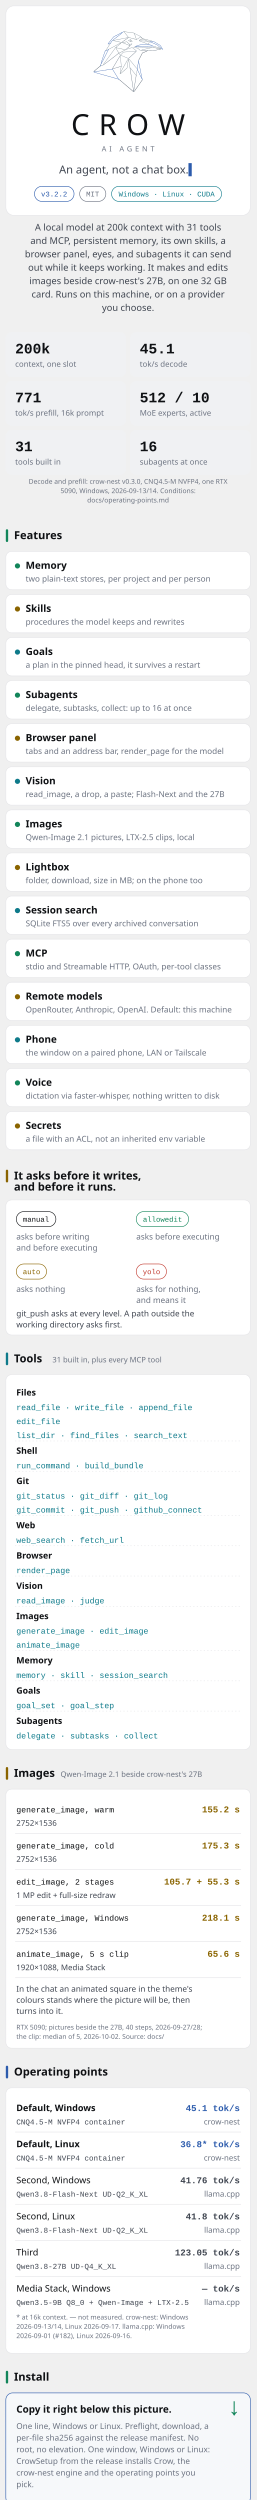
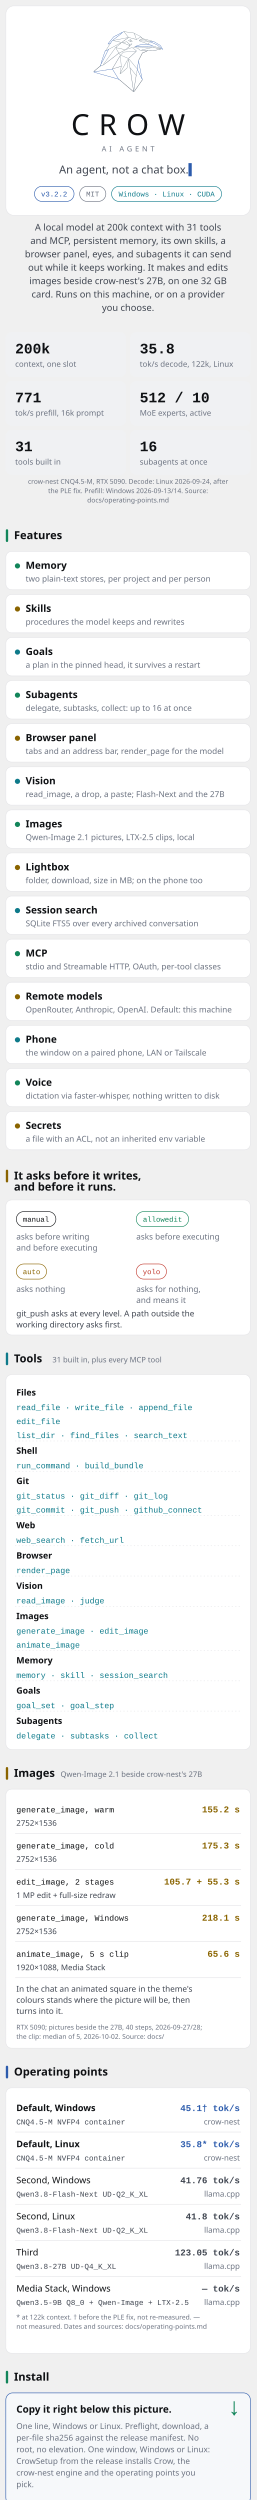
<svg xmlns="http://www.w3.org/2000/svg" viewBox="0 0 440 4294" width="440" height="4294" role="img" aria-label="Crow: an agent, not a chat box. Features, tools, images, operating points.">
  <rect x="10" y="10" width="420" height="360" rx="14" fill="#ffffff" stroke="#e4e4e7" />
  <g transform="translate(130 16) scale(0.176)">
    <g fill="none" stroke-width="3" stroke-linejoin="round" stroke-linecap="round">
      <path stroke="#283647" d="M642 273 650 285" />
      <path stroke="#283647" d="M699 404 693 409 651 426 615 496" />
      <path stroke="#283647" d="M239 554 183 601 178 610" />
      <path stroke="#283647" d="M650 689 573 799 567 802" />
      <path stroke="#283647" d="M428 688 563 803" />
      <path stroke="#576575" d="M508 281 457 317" />
      <path stroke="#576575" d="M647 289 622 301" />
      <path stroke="#576575" d="M526 361 498 385" />
      <path stroke="#576575" d="M755 371 820 386 823 389" />
      <path stroke="#576575" d="M833 387 823 389" />
      <path stroke="#576575" d="M823 389 758 405 699 404" />
      <path stroke="#576575" d="M644 399 699 404" />
      <path stroke="#576575" d="M587 414 515 480" />
      <path stroke="#576575" d="M417 431 283 534 272 539" />
      <path stroke="#576575" d="M436 453 433 454 362 573 360 581" />
      <path stroke="#576575" d="M445 556 360 581" />
      <path stroke="#576575" d="M530 572 564 793 567 794" />
      <path stroke="#576575" d="M591 643 567 794" />
      <path stroke="#576575" d="M563 803 567 802" />
      <path stroke="#576575" d="M567 794 567 802" />
      <path stroke="#7f8c98" d="M572 235 625 261 635 269" />
      <path stroke="#7f8c98" d="M635 269 593 295" />
      <path stroke="#7f8c98" d="M635 269 642 273" />
      <path stroke="#7f8c98" d="M510 276 508 281" />
      <path stroke="#7f8c98" d="M510 276 376 302 368 306" />
      <path stroke="#7f8c98" d="M622 301 620 307 624 307" />
      <path stroke="#7f8c98" d="M534 297 515 302 517 306 532 313" />
      <path stroke="#7f8c98" d="M624 307 625 310 698 336 700 340" />
      <path stroke="#7f8c98" d="M624 307 699 311" />
      <path stroke="#7f8c98" d="M437 335 396 368" />
      <path stroke="#7f8c98" d="M549 337 544 345 529 355" />
      <path stroke="#7f8c98" d="M549 337 525 342" />
      <path stroke="#7f8c98" d="M498 385 497 390" />
      <path stroke="#7f8c98" d="M578 367 739 372" />
      <path stroke="#7f8c98" d="M562 369 575 370" />
      <path stroke="#7f8c98" d="M575 370 579 374 607 380 629 400 644 399" />
      <path stroke="#7f8c98" d="M739 372 737 375 648 395 644 399" />
      <path stroke="#7f8c98" d="M739 372 755 371" />
      <path stroke="#7f8c98" d="M388 376 275 531 272 539" />
      <path stroke="#7f8c98" d="M497 390 485 394" />
      <path stroke="#7f8c98" d="M497 390 551 373 590 403 591 407" />
      <path stroke="#7f8c98" d="M591 407 587 414" />
      <path stroke="#7f8c98" d="M591 407 465 418 438 447" />
      <path stroke="#7f8c98" d="M422 430 437 447" />
      <path stroke="#7f8c98" d="M438 448 515 480" />
      <path stroke="#7f8c98" d="M436 453 445 556" />
      <path stroke="#7f8c98" d="M515 484 523 488 594 575 600 578" />
      <path stroke="#7f8c98" d="M514 491 518 497 530 572" />
      <path stroke="#7f8c98" d="M272 539 265 547 248 551" />
      <path stroke="#7f8c98" d="M243 545 248 551" />
      <path stroke="#7f8c98" d="M248 551 239 554" />
      <path stroke="#7f8c98" d="M445 556 434 608 434 622" />
      <path stroke="#7f8c98" d="M530 572 535 574 587 642 591 643" />
      <path stroke="#7f8c98" d="M601 586 591 643" />
      <path stroke="#75838b" d="M474 218 567 231 572 235" />
      <path stroke="#75838b" d="M474 218 475 223 515 274" />
      <path stroke="#75838b" d="M474 218 467 218" />
      <path stroke="#75838b" d="M572 235 593 295" />
      <path stroke="#75838b" d="M515 274 510 276" />
      <path stroke="#75838b" d="M515 274 593 295" />
      <path stroke="#75838b" d="M457 317 455 322" />
      <path stroke="#75838b" d="M650 285 743 309 747 313" />
      <path stroke="#75838b" d="M647 289 697 307 699 311" />
      <path stroke="#75838b" d="M534 297 532 313" />
      <path stroke="#75838b" d="M534 297 547 306 552 314 533 316 532 313" />
      <path stroke="#75838b" d="M368 306 447 323" />
      <path stroke="#75838b" d="M699 311 720 317" />
      <path stroke="#75838b" d="M720 317 708 340" />
      <path stroke="#75838b" d="M455 322 447 323" />
      <path stroke="#75838b" d="M447 323 438 331" />
      <path stroke="#75838b" d="M458 323 500 317 525 342" />
      <path stroke="#75838b" d="M458 323 461 327 528 354" />
      <path stroke="#75838b" d="M438 331 437 335" />
      <path stroke="#75838b" d="M396 368 393 375" />
      <path stroke="#75838b" d="M438 331 433 331 322 390" />
      <path stroke="#75838b" d="M338 333 292 405" />
      <path stroke="#75838b" d="M525 342 528 354" />
      <path stroke="#75838b" d="M529 355 526 361" />
      <path stroke="#75838b" d="M759 359 828 382" />
      <path stroke="#75838b" d="M393 375 401 394 422 428" />
      <path stroke="#75838b" d="M393 375 388 376" />
      <path stroke="#75838b" d="M393 375 485 394" />
      <path stroke="#75838b" d="M828 382 833 387" />
      <path stroke="#75838b" d="M485 394 484 397 422 428" />
      <path stroke="#75838b" d="M422 430 417 431" />
      <path stroke="#75838b" d="M514 488 506 493 434 622" />
      <path stroke="#75838b" d="M514 491 501 573 438 628 433 629" />
      <path stroke="#75838b" d="M434 622 433 629" />
      <path stroke="#2c5bac" d="M467 218 452 228" />
      <path stroke="#2c5bac" d="M452 228 449 234 366 298 363 305" />
      <path stroke="#2c5bac" d="M452 228 447 228 371 268 317 334 316 339" />
      <path stroke="#2c5bac" d="M363 305 355 308 338 333" />
      <path stroke="#2c5bac" d="M747 313 725 317" />
      <path stroke="#2c5bac" d="M747 313 761 314 825 352 843 380 844 386" />
      <path stroke="#2c5bac" d="M725 317 795 347 830 378" />
      <path stroke="#2c5bac" d="M322 390 319 394" />
      <path stroke="#2c5bac" d="M338 333 316 339" />
      <path stroke="#2c5bac" d="M700 340 623 348 592 358 591 361" />
      <path stroke="#2c5bac" d="M700 340 708 340" />
      <path stroke="#2c5bac" d="M708 340 745 354 747 358" />
      <path stroke="#2c5bac" d="M747 358 595 363 591 361" />
      <path stroke="#2c5bac" d="M747 358 759 359" />
      <path stroke="#2c5bac" d="M591 361 580 363 578 367" />
      <path stroke="#2c5bac" d="M830 378 836 380 838 386" />
      <path stroke="#2c5bac" d="M844 386 851 394" />
      <path stroke="#2c5bac" d="M319 394 262 508 249 528" />
      <path stroke="#2c5bac" d="M319 394 292 405" />
      <path stroke="#2c5bac" d="M615 496 614 508" />
      <path stroke="#2c5bac" d="M292 405 285 413 248 523 249 528" />
      <path stroke="#2c5bac" d="M614 508 600 578" />
      <path stroke="#2c5bac" d="M614 508 647 674" />
      <path stroke="#2c5bac" d="M249 528 243 545" />
      <path stroke="#2c5bac" d="M243 545 239 554" />
      <path stroke="#2c5bac" d="M600 578 601 586" />
      <path stroke="#2c5bac" d="M358 583 178 610" />
      <path stroke="#2c5bac" d="M358 583 415 675 416 681" />
      <path stroke="#2c5bac" d="M601 586 643 672 647 674" />
      <path stroke="#2c5bac" d="M178 610 179 614 416 681" />
      <path stroke="#2c5bac" d="M647 674 650 689" />
      <path stroke="#2c5bac" d="M416 681 428 688" />
    </g>
  </g>
  <text x="220.0" y="232" font-family="-apple-system,BlinkMacSystemFont,'Segoe UI','Noto Sans',Helvetica,Arial,sans-serif" font-size="50" font-weight="300" fill="#0f1114" text-anchor="middle" letter-spacing="16">CROW</text>
  <text x="220.0" y="260" font-family="-apple-system,BlinkMacSystemFont,'Segoe UI','Noto Sans',Helvetica,Arial,sans-serif" font-size="12.5" font-weight="400" fill="#6b7280" text-anchor="middle" letter-spacing="5">AI AGENT</text>
  <text x="220.0" y="298" text-anchor="middle" font-family="-apple-system,BlinkMacSystemFont,'Segoe UI','Noto Sans',Helvetica,Arial,sans-serif" font-size="19" fill="#3f4550">An agent, not a chat box.<tspan fill="#2c5bac">▍<animate attributeName="opacity" values="1;1;0;0" keyTimes="0;.5;.5;1" dur="1.1s" repeatCount="indefinite" />
    </tspan>
  </text>
  <rect x="59.2" y="320" width="68" height="26" rx="13" fill="none" stroke="#2c5bac" />
  <text x="93" y="337.5" font-family="ui-monospace,SFMono-Regular,'SF Mono',Menlo,Consolas,'Liberation Mono',monospace" font-size="12.5" font-weight="400" fill="#2c5bac" text-anchor="middle" letter-spacing="0">v3.2.2</text>
  <rect x="136.8" y="320" width="45" height="26" rx="13" fill="none" stroke="#6b7280" />
  <text x="159.2" y="337.5" font-family="ui-monospace,SFMono-Regular,'SF Mono',Menlo,Consolas,'Liberation Mono',monospace" font-size="12.5" font-weight="400" fill="#6b7280" text-anchor="middle" letter-spacing="0">MIT</text>
  <rect x="191.6" y="320" width="189" height="26" rx="13" fill="none" stroke="#0e7a8a" />
  <text x="286.2" y="337.5" font-family="ui-monospace,SFMono-Regular,'SF Mono',Menlo,Consolas,'Liberation Mono',monospace" font-size="12.5" font-weight="400" fill="#0e7a8a" text-anchor="middle" letter-spacing="0">Windows · Linux · CUDA</text>
  <text x="220.0" y="396" font-family="-apple-system,BlinkMacSystemFont,'Segoe UI','Noto Sans',Helvetica,Arial,sans-serif" font-size="16" font-weight="400" fill="#3f4550" text-anchor="middle" letter-spacing="0">A local model at 200k context with 31 tools</text>
  <text x="220.0" y="419" font-family="-apple-system,BlinkMacSystemFont,'Segoe UI','Noto Sans',Helvetica,Arial,sans-serif" font-size="16" font-weight="400" fill="#3f4550" text-anchor="middle" letter-spacing="0">and MCP, persistent memory, its own skills, a</text>
  <text x="220.0" y="442" font-family="-apple-system,BlinkMacSystemFont,'Segoe UI','Noto Sans',Helvetica,Arial,sans-serif" font-size="16" font-weight="400" fill="#3f4550" text-anchor="middle" letter-spacing="0">browser panel, eyes, and subagents it can send</text>
  <text x="220.0" y="465" font-family="-apple-system,BlinkMacSystemFont,'Segoe UI','Noto Sans',Helvetica,Arial,sans-serif" font-size="16" font-weight="400" fill="#3f4550" text-anchor="middle" letter-spacing="0">out while it keeps working. It makes and edits</text>
  <text x="220.0" y="488" font-family="-apple-system,BlinkMacSystemFont,'Segoe UI','Noto Sans',Helvetica,Arial,sans-serif" font-size="16" font-weight="400" fill="#3f4550" text-anchor="middle" letter-spacing="0">images beside crow-nest's 27B, on one 32 GB</text>
  <text x="220.0" y="511" font-family="-apple-system,BlinkMacSystemFont,'Segoe UI','Noto Sans',Helvetica,Arial,sans-serif" font-size="16" font-weight="400" fill="#3f4550" text-anchor="middle" letter-spacing="0">card. Runs on this machine, or on a provider</text>
  <text x="220.0" y="534" font-family="-apple-system,BlinkMacSystemFont,'Segoe UI','Noto Sans',Helvetica,Arial,sans-serif" font-size="16" font-weight="400" fill="#3f4550" text-anchor="middle" letter-spacing="0">you choose.</text>
  <rect x="10" y="571" width="206" height="76" rx="10" fill="#f0f1f3" stroke="#f0f1f3" />
  <text x="26" y="607" font-family="ui-monospace,SFMono-Regular,'SF Mono',Menlo,Consolas,'Liberation Mono',monospace" font-size="25" font-weight="600" fill="#0f1114" text-anchor="start" letter-spacing="0">200k</text>
  <text x="26" y="630" font-family="-apple-system,BlinkMacSystemFont,'Segoe UI','Noto Sans',Helvetica,Arial,sans-serif" font-size="13.5" font-weight="400" fill="#6b7280" text-anchor="start" letter-spacing="0">context, one slot</text>
  <rect x="224" y="571" width="206" height="76" rx="10" fill="#f0f1f3" stroke="#f0f1f3" />
-   <text x="240" y="607" font-family="ui-monospace,SFMono-Regular,'SF Mono',Menlo,Consolas,'Liberation Mono',monospace" font-size="25" font-weight="600" fill="#0f1114" text-anchor="start" letter-spacing="0">45.1</text>
-   <text x="240" y="630" font-family="-apple-system,BlinkMacSystemFont,'Segoe UI','Noto Sans',Helvetica,Arial,sans-serif" font-size="13.5" font-weight="400" fill="#6b7280" text-anchor="start" letter-spacing="0">tok/s decode</text>
+   <text x="240" y="607" font-family="ui-monospace,SFMono-Regular,'SF Mono',Menlo,Consolas,'Liberation Mono',monospace" font-size="25" font-weight="600" fill="#0f1114" text-anchor="start" letter-spacing="0">35.8</text>
+   <text x="240" y="630" font-family="-apple-system,BlinkMacSystemFont,'Segoe UI','Noto Sans',Helvetica,Arial,sans-serif" font-size="13.5" font-weight="400" fill="#6b7280" text-anchor="start" letter-spacing="0">tok/s decode, 122k, Linux</text>
  <rect x="10" y="655" width="206" height="76" rx="10" fill="#f0f1f3" stroke="#f0f1f3" />
  <text x="26" y="691" font-family="ui-monospace,SFMono-Regular,'SF Mono',Menlo,Consolas,'Liberation Mono',monospace" font-size="25" font-weight="600" fill="#0f1114" text-anchor="start" letter-spacing="0">771</text>
  <text x="26" y="714" font-family="-apple-system,BlinkMacSystemFont,'Segoe UI','Noto Sans',Helvetica,Arial,sans-serif" font-size="13.5" font-weight="400" fill="#6b7280" text-anchor="start" letter-spacing="0">tok/s prefill, 16k prompt</text>
  <rect x="224" y="655" width="206" height="76" rx="10" fill="#f0f1f3" stroke="#f0f1f3" />
  <text x="240" y="691" font-family="ui-monospace,SFMono-Regular,'SF Mono',Menlo,Consolas,'Liberation Mono',monospace" font-size="25" font-weight="600" fill="#0f1114" text-anchor="start" letter-spacing="0">512 / 10</text>
  <text x="240" y="714" font-family="-apple-system,BlinkMacSystemFont,'Segoe UI','Noto Sans',Helvetica,Arial,sans-serif" font-size="13.5" font-weight="400" fill="#6b7280" text-anchor="start" letter-spacing="0">MoE experts, active</text>
  <rect x="10" y="739" width="206" height="76" rx="10" fill="#f0f1f3" stroke="#f0f1f3" />
  <text x="26" y="775" font-family="ui-monospace,SFMono-Regular,'SF Mono',Menlo,Consolas,'Liberation Mono',monospace" font-size="25" font-weight="600" fill="#0f1114" text-anchor="start" letter-spacing="0">31</text>
  <text x="26" y="798" font-family="-apple-system,BlinkMacSystemFont,'Segoe UI','Noto Sans',Helvetica,Arial,sans-serif" font-size="13.5" font-weight="400" fill="#6b7280" text-anchor="start" letter-spacing="0">tools built in</text>
  <rect x="224" y="739" width="206" height="76" rx="10" fill="#f0f1f3" stroke="#f0f1f3" />
  <text x="240" y="775" font-family="ui-monospace,SFMono-Regular,'SF Mono',Menlo,Consolas,'Liberation Mono',monospace" font-size="25" font-weight="600" fill="#0f1114" text-anchor="start" letter-spacing="0">16</text>
  <text x="240" y="798" font-family="-apple-system,BlinkMacSystemFont,'Segoe UI','Noto Sans',Helvetica,Arial,sans-serif" font-size="13.5" font-weight="400" fill="#6b7280" text-anchor="start" letter-spacing="0">subagents at once</text>
-   <text x="220.0" y="831" font-family="-apple-system,BlinkMacSystemFont,'Segoe UI','Noto Sans',Helvetica,Arial,sans-serif" font-size="11.5" font-weight="400" fill="#6b7280" text-anchor="middle" letter-spacing="0">Decode and prefill: crow-nest v0.3.0, CNQ4.5-M NVFP4, one RTX</text>
-   <text x="220.0" y="847" font-family="-apple-system,BlinkMacSystemFont,'Segoe UI','Noto Sans',Helvetica,Arial,sans-serif" font-size="11.5" font-weight="400" fill="#6b7280" text-anchor="middle" letter-spacing="0">5090, Windows, 2026-09-13/14. Conditions:</text>
+   <text x="220.0" y="831" font-family="-apple-system,BlinkMacSystemFont,'Segoe UI','Noto Sans',Helvetica,Arial,sans-serif" font-size="11.5" font-weight="400" fill="#6b7280" text-anchor="middle" letter-spacing="0">crow-nest CNQ4.5-M, RTX 5090. Decode: Linux 2026-09-24, after</text>
+   <text x="220.0" y="847" font-family="-apple-system,BlinkMacSystemFont,'Segoe UI','Noto Sans',Helvetica,Arial,sans-serif" font-size="11.5" font-weight="400" fill="#6b7280" text-anchor="middle" letter-spacing="0">the PLE fix. Prefill: Windows 2026-09-13/14. Source:</text>
  <text x="220.0" y="863" font-family="-apple-system,BlinkMacSystemFont,'Segoe UI','Noto Sans',Helvetica,Arial,sans-serif" font-size="11.5" font-weight="400" fill="#6b7280" text-anchor="middle" letter-spacing="0">docs/operating-points.md</text>
  <rect x="10" y="909" width="4" height="22" rx="2" fill="#12855a" />
  <text x="24" y="926" font-family="-apple-system,BlinkMacSystemFont,'Segoe UI','Noto Sans',Helvetica,Arial,sans-serif" font-size="19" font-weight="600" fill="#0f1114" text-anchor="start" letter-spacing="0">Features</text>
  <rect x="10" y="947" width="420" height="66" rx="10" fill="#ffffff" stroke="#e4e4e7" />
  <circle cx="30" cy="972" r="4.5" fill="#12855a" />
  <text x="44" y="977" font-family="-apple-system,BlinkMacSystemFont,'Segoe UI','Noto Sans',Helvetica,Arial,sans-serif" font-size="17" font-weight="600" fill="#0f1114" text-anchor="start" letter-spacing="0">Memory</text>
  <text x="44" y="999" font-family="-apple-system,BlinkMacSystemFont,'Segoe UI','Noto Sans',Helvetica,Arial,sans-serif" font-size="14" font-weight="400" fill="#6b7280" text-anchor="start" letter-spacing="0">two plain-text stores, per project and per person</text>
  <rect x="10" y="1021" width="420" height="66" rx="10" fill="#ffffff" stroke="#e4e4e7" />
  <circle cx="30" cy="1046" r="4.5" fill="#8a6400" />
  <text x="44" y="1051" font-family="-apple-system,BlinkMacSystemFont,'Segoe UI','Noto Sans',Helvetica,Arial,sans-serif" font-size="17" font-weight="600" fill="#0f1114" text-anchor="start" letter-spacing="0">Skills</text>
  <text x="44" y="1073" font-family="-apple-system,BlinkMacSystemFont,'Segoe UI','Noto Sans',Helvetica,Arial,sans-serif" font-size="14" font-weight="400" fill="#6b7280" text-anchor="start" letter-spacing="0">procedures the model keeps and rewrites</text>
  <rect x="10" y="1095" width="420" height="66" rx="10" fill="#ffffff" stroke="#e4e4e7" />
  <circle cx="30" cy="1120" r="4.5" fill="#0e7a8a" />
  <text x="44" y="1125" font-family="-apple-system,BlinkMacSystemFont,'Segoe UI','Noto Sans',Helvetica,Arial,sans-serif" font-size="17" font-weight="600" fill="#0f1114" text-anchor="start" letter-spacing="0">Goals</text>
  <text x="44" y="1147" font-family="-apple-system,BlinkMacSystemFont,'Segoe UI','Noto Sans',Helvetica,Arial,sans-serif" font-size="14" font-weight="400" fill="#6b7280" text-anchor="start" letter-spacing="0">a plan in the pinned head, it survives a restart</text>
  <rect x="10" y="1169" width="420" height="66" rx="10" fill="#ffffff" stroke="#e4e4e7" />
  <circle cx="30" cy="1194" r="4.5" fill="#12855a" />
  <text x="44" y="1199" font-family="-apple-system,BlinkMacSystemFont,'Segoe UI','Noto Sans',Helvetica,Arial,sans-serif" font-size="17" font-weight="600" fill="#0f1114" text-anchor="start" letter-spacing="0">Subagents</text>
  <text x="44" y="1221" font-family="-apple-system,BlinkMacSystemFont,'Segoe UI','Noto Sans',Helvetica,Arial,sans-serif" font-size="14" font-weight="400" fill="#6b7280" text-anchor="start" letter-spacing="0">delegate, subtasks, collect: up to 16 at once</text>
  <rect x="10" y="1243" width="420" height="66" rx="10" fill="#ffffff" stroke="#e4e4e7" />
  <circle cx="30" cy="1268" r="4.5" fill="#8a6400" />
  <text x="44" y="1273" font-family="-apple-system,BlinkMacSystemFont,'Segoe UI','Noto Sans',Helvetica,Arial,sans-serif" font-size="17" font-weight="600" fill="#0f1114" text-anchor="start" letter-spacing="0">Browser panel</text>
  <text x="44" y="1295" font-family="-apple-system,BlinkMacSystemFont,'Segoe UI','Noto Sans',Helvetica,Arial,sans-serif" font-size="14" font-weight="400" fill="#6b7280" text-anchor="start" letter-spacing="0">tabs and an address bar, render_page for the model</text>
  <rect x="10" y="1317" width="420" height="66" rx="10" fill="#ffffff" stroke="#e4e4e7" />
  <circle cx="30" cy="1342" r="4.5" fill="#0e7a8a" />
  <text x="44" y="1347" font-family="-apple-system,BlinkMacSystemFont,'Segoe UI','Noto Sans',Helvetica,Arial,sans-serif" font-size="17" font-weight="600" fill="#0f1114" text-anchor="start" letter-spacing="0">Vision</text>
  <text x="44" y="1369" font-family="-apple-system,BlinkMacSystemFont,'Segoe UI','Noto Sans',Helvetica,Arial,sans-serif" font-size="14" font-weight="400" fill="#6b7280" text-anchor="start" letter-spacing="0">read_image, a drop, a paste; Flash-Next and the 27B</text>
  <rect x="10" y="1391" width="420" height="66" rx="10" fill="#ffffff" stroke="#e4e4e7" />
  <circle cx="30" cy="1416" r="4.5" fill="#12855a" />
  <text x="44" y="1421" font-family="-apple-system,BlinkMacSystemFont,'Segoe UI','Noto Sans',Helvetica,Arial,sans-serif" font-size="17" font-weight="600" fill="#0f1114" text-anchor="start" letter-spacing="0">Images</text>
  <text x="44" y="1443" font-family="-apple-system,BlinkMacSystemFont,'Segoe UI','Noto Sans',Helvetica,Arial,sans-serif" font-size="14" font-weight="400" fill="#6b7280" text-anchor="start" letter-spacing="0">Qwen-Image 2.1 pictures, LTX-2.5 clips, local</text>
  <rect x="10" y="1465" width="420" height="66" rx="10" fill="#ffffff" stroke="#e4e4e7" />
  <circle cx="30" cy="1490" r="4.5" fill="#8a6400" />
  <text x="44" y="1495" font-family="-apple-system,BlinkMacSystemFont,'Segoe UI','Noto Sans',Helvetica,Arial,sans-serif" font-size="17" font-weight="600" fill="#0f1114" text-anchor="start" letter-spacing="0">Lightbox</text>
  <text x="44" y="1517" font-family="-apple-system,BlinkMacSystemFont,'Segoe UI','Noto Sans',Helvetica,Arial,sans-serif" font-size="14" font-weight="400" fill="#6b7280" text-anchor="start" letter-spacing="0">folder, download, size in MB; on the phone too</text>
  <rect x="10" y="1539" width="420" height="66" rx="10" fill="#ffffff" stroke="#e4e4e7" />
  <circle cx="30" cy="1564" r="4.5" fill="#0e7a8a" />
  <text x="44" y="1569" font-family="-apple-system,BlinkMacSystemFont,'Segoe UI','Noto Sans',Helvetica,Arial,sans-serif" font-size="17" font-weight="600" fill="#0f1114" text-anchor="start" letter-spacing="0">Session search</text>
  <text x="44" y="1591" font-family="-apple-system,BlinkMacSystemFont,'Segoe UI','Noto Sans',Helvetica,Arial,sans-serif" font-size="14" font-weight="400" fill="#6b7280" text-anchor="start" letter-spacing="0">SQLite FTS5 over every archived conversation</text>
  <rect x="10" y="1613" width="420" height="66" rx="10" fill="#ffffff" stroke="#e4e4e7" />
  <circle cx="30" cy="1638" r="4.5" fill="#12855a" />
  <text x="44" y="1643" font-family="-apple-system,BlinkMacSystemFont,'Segoe UI','Noto Sans',Helvetica,Arial,sans-serif" font-size="17" font-weight="600" fill="#0f1114" text-anchor="start" letter-spacing="0">MCP</text>
  <text x="44" y="1665" font-family="-apple-system,BlinkMacSystemFont,'Segoe UI','Noto Sans',Helvetica,Arial,sans-serif" font-size="14" font-weight="400" fill="#6b7280" text-anchor="start" letter-spacing="0">stdio and Streamable HTTP, OAuth, per-tool classes</text>
  <rect x="10" y="1687" width="420" height="66" rx="10" fill="#ffffff" stroke="#e4e4e7" />
  <circle cx="30" cy="1712" r="4.5" fill="#8a6400" />
  <text x="44" y="1717" font-family="-apple-system,BlinkMacSystemFont,'Segoe UI','Noto Sans',Helvetica,Arial,sans-serif" font-size="17" font-weight="600" fill="#0f1114" text-anchor="start" letter-spacing="0">Remote models</text>
  <text x="44" y="1739" font-family="-apple-system,BlinkMacSystemFont,'Segoe UI','Noto Sans',Helvetica,Arial,sans-serif" font-size="14" font-weight="400" fill="#6b7280" text-anchor="start" letter-spacing="0">OpenRouter, Anthropic, OpenAI. Default: this machine</text>
  <rect x="10" y="1761" width="420" height="66" rx="10" fill="#ffffff" stroke="#e4e4e7" />
  <circle cx="30" cy="1786" r="4.5" fill="#0e7a8a" />
  <text x="44" y="1791" font-family="-apple-system,BlinkMacSystemFont,'Segoe UI','Noto Sans',Helvetica,Arial,sans-serif" font-size="17" font-weight="600" fill="#0f1114" text-anchor="start" letter-spacing="0">Phone</text>
  <text x="44" y="1813" font-family="-apple-system,BlinkMacSystemFont,'Segoe UI','Noto Sans',Helvetica,Arial,sans-serif" font-size="14" font-weight="400" fill="#6b7280" text-anchor="start" letter-spacing="0">the window on a paired phone, LAN or Tailscale</text>
  <rect x="10" y="1835" width="420" height="66" rx="10" fill="#ffffff" stroke="#e4e4e7" />
  <circle cx="30" cy="1860" r="4.5" fill="#12855a" />
  <text x="44" y="1865" font-family="-apple-system,BlinkMacSystemFont,'Segoe UI','Noto Sans',Helvetica,Arial,sans-serif" font-size="17" font-weight="600" fill="#0f1114" text-anchor="start" letter-spacing="0">Voice</text>
  <text x="44" y="1887" font-family="-apple-system,BlinkMacSystemFont,'Segoe UI','Noto Sans',Helvetica,Arial,sans-serif" font-size="14" font-weight="400" fill="#6b7280" text-anchor="start" letter-spacing="0">dictation via faster-whisper, nothing written to disk</text>
  <rect x="10" y="1909" width="420" height="66" rx="10" fill="#ffffff" stroke="#e4e4e7" />
  <circle cx="30" cy="1934" r="4.5" fill="#8a6400" />
  <text x="44" y="1939" font-family="-apple-system,BlinkMacSystemFont,'Segoe UI','Noto Sans',Helvetica,Arial,sans-serif" font-size="17" font-weight="600" fill="#0f1114" text-anchor="start" letter-spacing="0">Secrets</text>
  <text x="44" y="1961" font-family="-apple-system,BlinkMacSystemFont,'Segoe UI','Noto Sans',Helvetica,Arial,sans-serif" font-size="14" font-weight="400" fill="#6b7280" text-anchor="start" letter-spacing="0">a file with an ACL, not an inherited env variable</text>
  <rect x="10" y="2009" width="4" height="22" rx="2" fill="#8a6400" />
  <text x="24" y="2026" font-family="-apple-system,BlinkMacSystemFont,'Segoe UI','Noto Sans',Helvetica,Arial,sans-serif" font-size="19" font-weight="600" fill="#0f1114" text-anchor="start" letter-spacing="0">It asks before it writes,</text>
  <text x="24" y="2045" font-family="-apple-system,BlinkMacSystemFont,'Segoe UI','Noto Sans',Helvetica,Arial,sans-serif" font-size="19" font-weight="600" fill="#0f1114" text-anchor="start" letter-spacing="0">and before it runs.</text>
  <rect x="10" y="2061" width="420" height="232" rx="10" fill="#ffffff" stroke="#e4e4e7" />
  <rect x="28" y="2081" width="68" height="26" rx="13" fill="none" stroke="#0f1114" />
  <text x="61.8" y="2098.5" font-family="ui-monospace,SFMono-Regular,'SF Mono',Menlo,Consolas,'Liberation Mono',monospace" font-size="12.5" font-weight="400" fill="#0f1114" text-anchor="middle" letter-spacing="0">manual</text>
  <text x="28" y="2129" font-family="-apple-system,BlinkMacSystemFont,'Segoe UI','Noto Sans',Helvetica,Arial,sans-serif" font-size="14" font-weight="400" fill="#6b7280" text-anchor="start" letter-spacing="0">asks before writing</text>
  <text x="28" y="2148" font-family="-apple-system,BlinkMacSystemFont,'Segoe UI','Noto Sans',Helvetica,Arial,sans-serif" font-size="14" font-weight="400" fill="#6b7280" text-anchor="start" letter-spacing="0">and before executing</text>
  <rect x="234" y="2081" width="90" height="26" rx="13" fill="none" stroke="#12855a" />
  <text x="279.2" y="2098.5" font-family="ui-monospace,SFMono-Regular,'SF Mono',Menlo,Consolas,'Liberation Mono',monospace" font-size="12.5" font-weight="400" fill="#12855a" text-anchor="middle" letter-spacing="0">allowedit</text>
  <text x="234" y="2129" font-family="-apple-system,BlinkMacSystemFont,'Segoe UI','Noto Sans',Helvetica,Arial,sans-serif" font-size="14" font-weight="400" fill="#6b7280" text-anchor="start" letter-spacing="0">asks before executing</text>
  <rect x="28" y="2171" width="52" height="26" rx="13" fill="none" stroke="#8a6400" />
  <text x="54.2" y="2188.5" font-family="ui-monospace,SFMono-Regular,'SF Mono',Menlo,Consolas,'Liberation Mono',monospace" font-size="12.5" font-weight="400" fill="#8a6400" text-anchor="middle" letter-spacing="0">auto</text>
  <text x="28" y="2219" font-family="-apple-system,BlinkMacSystemFont,'Segoe UI','Noto Sans',Helvetica,Arial,sans-serif" font-size="14" font-weight="400" fill="#6b7280" text-anchor="start" letter-spacing="0">asks nothing</text>
  <rect x="234" y="2171" width="52" height="26" rx="13" fill="none" stroke="#c0362b" />
  <text x="260.2" y="2188.5" font-family="ui-monospace,SFMono-Regular,'SF Mono',Menlo,Consolas,'Liberation Mono',monospace" font-size="12.5" font-weight="400" fill="#c0362b" text-anchor="middle" letter-spacing="0">yolo</text>
  <text x="234" y="2219" font-family="-apple-system,BlinkMacSystemFont,'Segoe UI','Noto Sans',Helvetica,Arial,sans-serif" font-size="14" font-weight="400" fill="#6b7280" text-anchor="start" letter-spacing="0">asks for nothing,</text>
  <text x="234" y="2238" font-family="-apple-system,BlinkMacSystemFont,'Segoe UI','Noto Sans',Helvetica,Arial,sans-serif" font-size="14" font-weight="400" fill="#6b7280" text-anchor="start" letter-spacing="0">and means it</text>
  <text x="28" y="2261" font-family="-apple-system,BlinkMacSystemFont,'Segoe UI','Noto Sans',Helvetica,Arial,sans-serif" font-size="14" font-weight="400" fill="#3f4550" text-anchor="start" letter-spacing="0">git_push asks at every level. A path outside the</text>
  <text x="28" y="2280" font-family="-apple-system,BlinkMacSystemFont,'Segoe UI','Noto Sans',Helvetica,Arial,sans-serif" font-size="14" font-weight="400" fill="#3f4550" text-anchor="start" letter-spacing="0">working directory asks first.</text>
  <rect x="10" y="2323" width="4" height="22" rx="2" fill="#0e7a8a" />
  <text x="24" y="2340" font-family="-apple-system,BlinkMacSystemFont,'Segoe UI','Noto Sans',Helvetica,Arial,sans-serif" font-size="19" font-weight="600" fill="#0f1114" text-anchor="start" letter-spacing="0">Tools</text>
  <text x="90" y="2340" font-family="-apple-system,BlinkMacSystemFont,'Segoe UI','Noto Sans',Helvetica,Arial,sans-serif" font-size="13" font-weight="400" fill="#6b7280" text-anchor="start" letter-spacing="0">31 built in, plus every MCP tool</text>
  <rect x="10" y="2361" width="420" height="644" rx="10" fill="#ffffff" stroke="#e4e4e7" />
  <text x="28" y="2397" font-family="-apple-system,BlinkMacSystemFont,'Segoe UI','Noto Sans',Helvetica,Arial,sans-serif" font-size="15" font-weight="600" fill="#0f1114" text-anchor="start" letter-spacing="0">Files</text>
  <text x="28" y="2422" font-family="ui-monospace,SFMono-Regular,'SF Mono',Menlo,Consolas,'Liberation Mono',monospace" font-size="14" font-weight="400" fill="#0e7a8a" text-anchor="start" letter-spacing="0">read_file · write_file · append_file</text>
  <text x="28" y="2446" font-family="ui-monospace,SFMono-Regular,'SF Mono',Menlo,Consolas,'Liberation Mono',monospace" font-size="14" font-weight="400" fill="#0e7a8a" text-anchor="start" letter-spacing="0">edit_file</text>
  <text x="28" y="2470" font-family="ui-monospace,SFMono-Regular,'SF Mono',Menlo,Consolas,'Liberation Mono',monospace" font-size="14" font-weight="400" fill="#0e7a8a" text-anchor="start" letter-spacing="0">list_dir · find_files · search_text</text>
  <line x1="26" y1="2475" x2="414" y2="2475" stroke="#e4e4e7" stroke-dasharray="2 4" />
  <text x="28" y="2497" font-family="-apple-system,BlinkMacSystemFont,'Segoe UI','Noto Sans',Helvetica,Arial,sans-serif" font-size="15" font-weight="600" fill="#0f1114" text-anchor="start" letter-spacing="0">Shell</text>
  <text x="28" y="2522" font-family="ui-monospace,SFMono-Regular,'SF Mono',Menlo,Consolas,'Liberation Mono',monospace" font-size="14" font-weight="400" fill="#0e7a8a" text-anchor="start" letter-spacing="0">run_command · build_bundle</text>
  <line x1="26" y1="2527" x2="414" y2="2527" stroke="#e4e4e7" stroke-dasharray="2 4" />
  <text x="28" y="2549" font-family="-apple-system,BlinkMacSystemFont,'Segoe UI','Noto Sans',Helvetica,Arial,sans-serif" font-size="15" font-weight="600" fill="#0f1114" text-anchor="start" letter-spacing="0">Git</text>
  <text x="28" y="2574" font-family="ui-monospace,SFMono-Regular,'SF Mono',Menlo,Consolas,'Liberation Mono',monospace" font-size="14" font-weight="400" fill="#0e7a8a" text-anchor="start" letter-spacing="0">git_status · git_diff · git_log</text>
  <text x="28" y="2598" font-family="ui-monospace,SFMono-Regular,'SF Mono',Menlo,Consolas,'Liberation Mono',monospace" font-size="14" font-weight="400" fill="#0e7a8a" text-anchor="start" letter-spacing="0">git_commit · git_push · github_connect</text>
  <line x1="26" y1="2603" x2="414" y2="2603" stroke="#e4e4e7" stroke-dasharray="2 4" />
  <text x="28" y="2625" font-family="-apple-system,BlinkMacSystemFont,'Segoe UI','Noto Sans',Helvetica,Arial,sans-serif" font-size="15" font-weight="600" fill="#0f1114" text-anchor="start" letter-spacing="0">Web</text>
  <text x="28" y="2650" font-family="ui-monospace,SFMono-Regular,'SF Mono',Menlo,Consolas,'Liberation Mono',monospace" font-size="14" font-weight="400" fill="#0e7a8a" text-anchor="start" letter-spacing="0">web_search · fetch_url</text>
  <line x1="26" y1="2655" x2="414" y2="2655" stroke="#e4e4e7" stroke-dasharray="2 4" />
  <text x="28" y="2677" font-family="-apple-system,BlinkMacSystemFont,'Segoe UI','Noto Sans',Helvetica,Arial,sans-serif" font-size="15" font-weight="600" fill="#0f1114" text-anchor="start" letter-spacing="0">Browser</text>
  <text x="28" y="2702" font-family="ui-monospace,SFMono-Regular,'SF Mono',Menlo,Consolas,'Liberation Mono',monospace" font-size="14" font-weight="400" fill="#0e7a8a" text-anchor="start" letter-spacing="0">render_page</text>
  <line x1="26" y1="2707" x2="414" y2="2707" stroke="#e4e4e7" stroke-dasharray="2 4" />
  <text x="28" y="2729" font-family="-apple-system,BlinkMacSystemFont,'Segoe UI','Noto Sans',Helvetica,Arial,sans-serif" font-size="15" font-weight="600" fill="#0f1114" text-anchor="start" letter-spacing="0">Vision</text>
  <text x="28" y="2754" font-family="ui-monospace,SFMono-Regular,'SF Mono',Menlo,Consolas,'Liberation Mono',monospace" font-size="14" font-weight="400" fill="#0e7a8a" text-anchor="start" letter-spacing="0">read_image · judge</text>
  <line x1="26" y1="2759" x2="414" y2="2759" stroke="#e4e4e7" stroke-dasharray="2 4" />
  <text x="28" y="2781" font-family="-apple-system,BlinkMacSystemFont,'Segoe UI','Noto Sans',Helvetica,Arial,sans-serif" font-size="15" font-weight="600" fill="#0f1114" text-anchor="start" letter-spacing="0">Images</text>
  <text x="28" y="2806" font-family="ui-monospace,SFMono-Regular,'SF Mono',Menlo,Consolas,'Liberation Mono',monospace" font-size="14" font-weight="400" fill="#0e7a8a" text-anchor="start" letter-spacing="0">generate_image · edit_image</text>
  <text x="28" y="2830" font-family="ui-monospace,SFMono-Regular,'SF Mono',Menlo,Consolas,'Liberation Mono',monospace" font-size="14" font-weight="400" fill="#0e7a8a" text-anchor="start" letter-spacing="0">animate_image</text>
  <line x1="26" y1="2835" x2="414" y2="2835" stroke="#e4e4e7" stroke-dasharray="2 4" />
  <text x="28" y="2857" font-family="-apple-system,BlinkMacSystemFont,'Segoe UI','Noto Sans',Helvetica,Arial,sans-serif" font-size="15" font-weight="600" fill="#0f1114" text-anchor="start" letter-spacing="0">Memory</text>
  <text x="28" y="2882" font-family="ui-monospace,SFMono-Regular,'SF Mono',Menlo,Consolas,'Liberation Mono',monospace" font-size="14" font-weight="400" fill="#0e7a8a" text-anchor="start" letter-spacing="0">memory · skill · session_search</text>
  <line x1="26" y1="2887" x2="414" y2="2887" stroke="#e4e4e7" stroke-dasharray="2 4" />
  <text x="28" y="2909" font-family="-apple-system,BlinkMacSystemFont,'Segoe UI','Noto Sans',Helvetica,Arial,sans-serif" font-size="15" font-weight="600" fill="#0f1114" text-anchor="start" letter-spacing="0">Goals</text>
  <text x="28" y="2934" font-family="ui-monospace,SFMono-Regular,'SF Mono',Menlo,Consolas,'Liberation Mono',monospace" font-size="14" font-weight="400" fill="#0e7a8a" text-anchor="start" letter-spacing="0">goal_set · goal_step</text>
  <line x1="26" y1="2939" x2="414" y2="2939" stroke="#e4e4e7" stroke-dasharray="2 4" />
  <text x="28" y="2961" font-family="-apple-system,BlinkMacSystemFont,'Segoe UI','Noto Sans',Helvetica,Arial,sans-serif" font-size="15" font-weight="600" fill="#0f1114" text-anchor="start" letter-spacing="0">Subagents</text>
  <text x="28" y="2986" font-family="ui-monospace,SFMono-Regular,'SF Mono',Menlo,Consolas,'Liberation Mono',monospace" font-size="14" font-weight="400" fill="#0e7a8a" text-anchor="start" letter-spacing="0">delegate · subtasks · collect</text>
  <rect x="10" y="3035" width="4" height="22" rx="2" fill="#8a6400" />
  <text x="24" y="3052" font-family="-apple-system,BlinkMacSystemFont,'Segoe UI','Noto Sans',Helvetica,Arial,sans-serif" font-size="19" font-weight="600" fill="#0f1114" text-anchor="start" letter-spacing="0">Images</text>
  <text x="104" y="3052" font-family="-apple-system,BlinkMacSystemFont,'Segoe UI','Noto Sans',Helvetica,Arial,sans-serif" font-size="13" font-weight="400" fill="#6b7280" text-anchor="start" letter-spacing="0">Qwen-Image 2.1 beside crow-nest's 27B</text>
  <rect x="10" y="3073" width="420" height="445" rx="10" fill="#ffffff" stroke="#e4e4e7" />
  <text x="28" y="3113" font-family="ui-monospace,SFMono-Regular,'SF Mono',Menlo,Consolas,'Liberation Mono',monospace" font-size="14" font-weight="400" fill="#0f1114" text-anchor="start" letter-spacing="0">generate_image, warm</text>
  <text x="412" y="3113" font-family="ui-monospace,SFMono-Regular,'SF Mono',Menlo,Consolas,'Liberation Mono',monospace" font-size="15.5" font-weight="600" fill="#8a6400" text-anchor="end" letter-spacing="0">155.2 s</text>
  <text x="28" y="3136" font-family="-apple-system,BlinkMacSystemFont,'Segoe UI','Noto Sans',Helvetica,Arial,sans-serif" font-size="13.5" font-weight="400" fill="#3f4550" text-anchor="start" letter-spacing="0">2752×1536</text>
  <line x1="26" y1="3149" x2="414" y2="3149" stroke="#e4e4e7" />
  <text x="28" y="3175" font-family="ui-monospace,SFMono-Regular,'SF Mono',Menlo,Consolas,'Liberation Mono',monospace" font-size="14" font-weight="400" fill="#0f1114" text-anchor="start" letter-spacing="0">generate_image, cold</text>
  <text x="412" y="3175" font-family="ui-monospace,SFMono-Regular,'SF Mono',Menlo,Consolas,'Liberation Mono',monospace" font-size="15.5" font-weight="600" fill="#8a6400" text-anchor="end" letter-spacing="0">175.3 s</text>
  <text x="28" y="3198" font-family="-apple-system,BlinkMacSystemFont,'Segoe UI','Noto Sans',Helvetica,Arial,sans-serif" font-size="13.5" font-weight="400" fill="#3f4550" text-anchor="start" letter-spacing="0">2752×1536</text>
  <line x1="26" y1="3211" x2="414" y2="3211" stroke="#e4e4e7" />
  <text x="28" y="3237" font-family="ui-monospace,SFMono-Regular,'SF Mono',Menlo,Consolas,'Liberation Mono',monospace" font-size="14" font-weight="400" fill="#0f1114" text-anchor="start" letter-spacing="0">edit_image, 2 stages</text>
  <text x="412" y="3237" font-family="ui-monospace,SFMono-Regular,'SF Mono',Menlo,Consolas,'Liberation Mono',monospace" font-size="15.5" font-weight="600" fill="#8a6400" text-anchor="end" letter-spacing="0">105.7 + 55.3 s</text>
  <text x="28" y="3260" font-family="-apple-system,BlinkMacSystemFont,'Segoe UI','Noto Sans',Helvetica,Arial,sans-serif" font-size="13.5" font-weight="400" fill="#3f4550" text-anchor="start" letter-spacing="0">1 MP edit + full-size redraw</text>
  <line x1="26" y1="3273" x2="414" y2="3273" stroke="#e4e4e7" />
  <text x="28" y="3299" font-family="ui-monospace,SFMono-Regular,'SF Mono',Menlo,Consolas,'Liberation Mono',monospace" font-size="14" font-weight="400" fill="#0f1114" text-anchor="start" letter-spacing="0">generate_image, Windows</text>
  <text x="412" y="3299" font-family="ui-monospace,SFMono-Regular,'SF Mono',Menlo,Consolas,'Liberation Mono',monospace" font-size="15.5" font-weight="600" fill="#8a6400" text-anchor="end" letter-spacing="0">218.1 s</text>
  <text x="28" y="3322" font-family="-apple-system,BlinkMacSystemFont,'Segoe UI','Noto Sans',Helvetica,Arial,sans-serif" font-size="13.5" font-weight="400" fill="#3f4550" text-anchor="start" letter-spacing="0">2752×1536</text>
  <line x1="26" y1="3335" x2="414" y2="3335" stroke="#e4e4e7" />
  <text x="28" y="3361" font-family="ui-monospace,SFMono-Regular,'SF Mono',Menlo,Consolas,'Liberation Mono',monospace" font-size="14" font-weight="400" fill="#0f1114" text-anchor="start" letter-spacing="0">animate_image, 5 s clip</text>
  <text x="412" y="3361" font-family="ui-monospace,SFMono-Regular,'SF Mono',Menlo,Consolas,'Liberation Mono',monospace" font-size="15.5" font-weight="600" fill="#8a6400" text-anchor="end" letter-spacing="0">65.6 s</text>
  <text x="28" y="3384" font-family="-apple-system,BlinkMacSystemFont,'Segoe UI','Noto Sans',Helvetica,Arial,sans-serif" font-size="13.5" font-weight="400" fill="#3f4550" text-anchor="start" letter-spacing="0">1920×1088, Media Stack</text>
  <line x1="26" y1="3397" x2="414" y2="3397" stroke="#e4e4e7" />
  <text x="28" y="3421" font-family="-apple-system,BlinkMacSystemFont,'Segoe UI','Noto Sans',Helvetica,Arial,sans-serif" font-size="14" font-weight="400" fill="#3f4550" text-anchor="start" letter-spacing="0">In the chat an animated square in the theme's</text>
  <text x="28" y="3440" font-family="-apple-system,BlinkMacSystemFont,'Segoe UI','Noto Sans',Helvetica,Arial,sans-serif" font-size="14" font-weight="400" fill="#3f4550" text-anchor="start" letter-spacing="0">colours stands where the picture will be, then</text>
  <text x="28" y="3459" font-family="-apple-system,BlinkMacSystemFont,'Segoe UI','Noto Sans',Helvetica,Arial,sans-serif" font-size="14" font-weight="400" fill="#3f4550" text-anchor="start" letter-spacing="0">turns into it.</text>
  <text x="28" y="3486" font-family="-apple-system,BlinkMacSystemFont,'Segoe UI','Noto Sans',Helvetica,Arial,sans-serif" font-size="11.5" font-weight="400" fill="#6b7280" text-anchor="start" letter-spacing="0">RTX 5090; pictures beside the 27B, 40 steps, 2026-09-27/28;</text>
  <text x="28" y="3502" font-family="-apple-system,BlinkMacSystemFont,'Segoe UI','Noto Sans',Helvetica,Arial,sans-serif" font-size="11.5" font-weight="400" fill="#6b7280" text-anchor="start" letter-spacing="0">the clip: median of 5, 2026-10-02. Source: docs/</text>
  <rect x="10" y="3548" width="4" height="22" rx="2" fill="#2c5bac" />
  <text x="24" y="3565" font-family="-apple-system,BlinkMacSystemFont,'Segoe UI','Noto Sans',Helvetica,Arial,sans-serif" font-size="19" font-weight="600" fill="#0f1114" text-anchor="start" letter-spacing="0">Operating points</text>
  <rect x="10" y="3586" width="420" height="456" rx="10" fill="#ffffff" stroke="#e4e4e7" />
  <text x="28" y="3626" font-family="-apple-system,BlinkMacSystemFont,'Segoe UI','Noto Sans',Helvetica,Arial,sans-serif" font-size="15.5" font-weight="600" fill="#0f1114" text-anchor="start" letter-spacing="0">Default, Windows</text>
-   <text x="412" y="3626" font-family="ui-monospace,SFMono-Regular,'SF Mono',Menlo,Consolas,'Liberation Mono',monospace" font-size="15.5" font-weight="600" fill="#2c5bac" text-anchor="end" letter-spacing="0">45.1 tok/s</text>
+   <text x="412" y="3626" font-family="ui-monospace,SFMono-Regular,'SF Mono',Menlo,Consolas,'Liberation Mono',monospace" font-size="15.5" font-weight="600" fill="#2c5bac" text-anchor="end" letter-spacing="0">45.1† tok/s</text>
  <text x="28" y="3649" font-family="ui-monospace,SFMono-Regular,'SF Mono',Menlo,Consolas,'Liberation Mono',monospace" font-size="13" font-weight="400" fill="#3f4550" text-anchor="start" letter-spacing="0">CNQ4.5-M NVFP4 container</text>
  <text x="412" y="3649" font-family="-apple-system,BlinkMacSystemFont,'Segoe UI','Noto Sans',Helvetica,Arial,sans-serif" font-size="13.5" font-weight="400" fill="#6b7280" text-anchor="end" letter-spacing="0">crow-nest</text>
  <line x1="26" y1="3662" x2="414" y2="3662" stroke="#e4e4e7" />
  <text x="28" y="3688" font-family="-apple-system,BlinkMacSystemFont,'Segoe UI','Noto Sans',Helvetica,Arial,sans-serif" font-size="15.5" font-weight="600" fill="#0f1114" text-anchor="start" letter-spacing="0">Default, Linux</text>
-   <text x="412" y="3688" font-family="ui-monospace,SFMono-Regular,'SF Mono',Menlo,Consolas,'Liberation Mono',monospace" font-size="15.5" font-weight="600" fill="#2c5bac" text-anchor="end" letter-spacing="0">36.8* tok/s</text>
+   <text x="412" y="3688" font-family="ui-monospace,SFMono-Regular,'SF Mono',Menlo,Consolas,'Liberation Mono',monospace" font-size="15.5" font-weight="600" fill="#2c5bac" text-anchor="end" letter-spacing="0">35.8* tok/s</text>
  <text x="28" y="3711" font-family="ui-monospace,SFMono-Regular,'SF Mono',Menlo,Consolas,'Liberation Mono',monospace" font-size="13" font-weight="400" fill="#3f4550" text-anchor="start" letter-spacing="0">CNQ4.5-M NVFP4 container</text>
  <text x="412" y="3711" font-family="-apple-system,BlinkMacSystemFont,'Segoe UI','Noto Sans',Helvetica,Arial,sans-serif" font-size="13.5" font-weight="400" fill="#6b7280" text-anchor="end" letter-spacing="0">crow-nest</text>
  <line x1="26" y1="3724" x2="414" y2="3724" stroke="#e4e4e7" />
  <text x="28" y="3750" font-family="-apple-system,BlinkMacSystemFont,'Segoe UI','Noto Sans',Helvetica,Arial,sans-serif" font-size="15.5" font-weight="400" fill="#0f1114" text-anchor="start" letter-spacing="0">Second, Windows</text>
  <text x="412" y="3750" font-family="ui-monospace,SFMono-Regular,'SF Mono',Menlo,Consolas,'Liberation Mono',monospace" font-size="15.5" font-weight="600" fill="#3f4550" text-anchor="end" letter-spacing="0">41.76 tok/s</text>
  <text x="28" y="3773" font-family="ui-monospace,SFMono-Regular,'SF Mono',Menlo,Consolas,'Liberation Mono',monospace" font-size="13" font-weight="400" fill="#3f4550" text-anchor="start" letter-spacing="0">Qwen3.8-Flash-Next UD-Q2_K_XL</text>
  <text x="412" y="3773" font-family="-apple-system,BlinkMacSystemFont,'Segoe UI','Noto Sans',Helvetica,Arial,sans-serif" font-size="13.5" font-weight="400" fill="#6b7280" text-anchor="end" letter-spacing="0">llama.cpp</text>
  <line x1="26" y1="3786" x2="414" y2="3786" stroke="#e4e4e7" />
  <text x="28" y="3812" font-family="-apple-system,BlinkMacSystemFont,'Segoe UI','Noto Sans',Helvetica,Arial,sans-serif" font-size="15.5" font-weight="400" fill="#0f1114" text-anchor="start" letter-spacing="0">Second, Linux</text>
  <text x="412" y="3812" font-family="ui-monospace,SFMono-Regular,'SF Mono',Menlo,Consolas,'Liberation Mono',monospace" font-size="15.5" font-weight="600" fill="#3f4550" text-anchor="end" letter-spacing="0">41.8 tok/s</text>
  <text x="28" y="3835" font-family="ui-monospace,SFMono-Regular,'SF Mono',Menlo,Consolas,'Liberation Mono',monospace" font-size="13" font-weight="400" fill="#3f4550" text-anchor="start" letter-spacing="0">Qwen3.8-Flash-Next UD-Q2_K_XL</text>
  <text x="412" y="3835" font-family="-apple-system,BlinkMacSystemFont,'Segoe UI','Noto Sans',Helvetica,Arial,sans-serif" font-size="13.5" font-weight="400" fill="#6b7280" text-anchor="end" letter-spacing="0">llama.cpp</text>
  <line x1="26" y1="3848" x2="414" y2="3848" stroke="#e4e4e7" />
  <text x="28" y="3874" font-family="-apple-system,BlinkMacSystemFont,'Segoe UI','Noto Sans',Helvetica,Arial,sans-serif" font-size="15.5" font-weight="400" fill="#0f1114" text-anchor="start" letter-spacing="0">Third</text>
  <text x="412" y="3874" font-family="ui-monospace,SFMono-Regular,'SF Mono',Menlo,Consolas,'Liberation Mono',monospace" font-size="15.5" font-weight="600" fill="#3f4550" text-anchor="end" letter-spacing="0">123.05 tok/s</text>
  <text x="28" y="3897" font-family="ui-monospace,SFMono-Regular,'SF Mono',Menlo,Consolas,'Liberation Mono',monospace" font-size="13" font-weight="400" fill="#3f4550" text-anchor="start" letter-spacing="0">Qwen3.8-27B UD-Q4_K_XL</text>
  <text x="412" y="3897" font-family="-apple-system,BlinkMacSystemFont,'Segoe UI','Noto Sans',Helvetica,Arial,sans-serif" font-size="13.5" font-weight="400" fill="#6b7280" text-anchor="end" letter-spacing="0">llama.cpp</text>
  <line x1="26" y1="3910" x2="414" y2="3910" stroke="#e4e4e7" />
  <text x="28" y="3936" font-family="-apple-system,BlinkMacSystemFont,'Segoe UI','Noto Sans',Helvetica,Arial,sans-serif" font-size="15.5" font-weight="400" fill="#0f1114" text-anchor="start" letter-spacing="0">Media Stack, Windows</text>
  <text x="412" y="3936" font-family="ui-monospace,SFMono-Regular,'SF Mono',Menlo,Consolas,'Liberation Mono',monospace" font-size="15.5" font-weight="600" fill="#3f4550" text-anchor="end" letter-spacing="0">— tok/s</text>
  <text x="28" y="3959" font-family="ui-monospace,SFMono-Regular,'SF Mono',Menlo,Consolas,'Liberation Mono',monospace" font-size="13" font-weight="400" fill="#3f4550" text-anchor="start" letter-spacing="0">Qwen3.5-9B Q8_0 + Qwen-Image + LTX-2.5</text>
  <text x="412" y="3959" font-family="-apple-system,BlinkMacSystemFont,'Segoe UI','Noto Sans',Helvetica,Arial,sans-serif" font-size="13.5" font-weight="400" fill="#6b7280" text-anchor="end" letter-spacing="0">llama.cpp</text>
-   <text x="28" y="3984" font-family="-apple-system,BlinkMacSystemFont,'Segoe UI','Noto Sans',Helvetica,Arial,sans-serif" font-size="11.5" font-weight="400" fill="#6b7280" text-anchor="start" letter-spacing="0">* at 16k context. — not measured. crow-nest: Windows</text>
-   <text x="28" y="4000" font-family="-apple-system,BlinkMacSystemFont,'Segoe UI','Noto Sans',Helvetica,Arial,sans-serif" font-size="11.5" font-weight="400" fill="#6b7280" text-anchor="start" letter-spacing="0">2026-09-13/14, Linux 2026-09-17. llama.cpp: Windows</text>
-   <text x="28" y="4016" font-family="-apple-system,BlinkMacSystemFont,'Segoe UI','Noto Sans',Helvetica,Arial,sans-serif" font-size="11.5" font-weight="400" fill="#6b7280" text-anchor="start" letter-spacing="0">2026-09-01 (#182), Linux 2026-09-16.</text>
+   <text x="28" y="3984" font-family="-apple-system,BlinkMacSystemFont,'Segoe UI','Noto Sans',Helvetica,Arial,sans-serif" font-size="11.5" font-weight="400" fill="#6b7280" text-anchor="start" letter-spacing="0">* at 122k context. † before the PLE fix, not re-measured. —</text>
+   <text x="28" y="4000" font-family="-apple-system,BlinkMacSystemFont,'Segoe UI','Noto Sans',Helvetica,Arial,sans-serif" font-size="11.5" font-weight="400" fill="#6b7280" text-anchor="start" letter-spacing="0">not measured. Dates and sources: docs/operating-points.md</text>
  <rect x="10" y="4072" width="4" height="22" rx="2" fill="#12855a" />
  <text x="24" y="4089" font-family="-apple-system,BlinkMacSystemFont,'Segoe UI','Noto Sans',Helvetica,Arial,sans-serif" font-size="19" font-weight="600" fill="#0f1114" text-anchor="start" letter-spacing="0">Install</text>
  <rect x="10" y="4110" width="420" height="192" rx="12" fill="#f6f8fa" stroke="#2c5bac" />
  <text x="28" y="4144" font-family="-apple-system,BlinkMacSystemFont,'Segoe UI','Noto Sans',Helvetica,Arial,sans-serif" font-size="17" font-weight="600" fill="#0f1114" text-anchor="start" letter-spacing="0">Copy it right below this picture.</text>
  <text x="28" y="4172" font-family="-apple-system,BlinkMacSystemFont,'Segoe UI','Noto Sans',Helvetica,Arial,sans-serif" font-size="14" font-weight="400" fill="#6b7280" text-anchor="start" letter-spacing="0">One line, Windows or Linux. Preflight, download, a</text>
  <text x="28" y="4192" font-family="-apple-system,BlinkMacSystemFont,'Segoe UI','Noto Sans',Helvetica,Arial,sans-serif" font-size="14" font-weight="400" fill="#6b7280" text-anchor="start" letter-spacing="0">per-file sha256 against the release manifest. No</text>
  <text x="28" y="4212" font-family="-apple-system,BlinkMacSystemFont,'Segoe UI','Noto Sans',Helvetica,Arial,sans-serif" font-size="14" font-weight="400" fill="#6b7280" text-anchor="start" letter-spacing="0">root, no elevation. One window, Windows or Linux:</text>
  <text x="28" y="4232" font-family="-apple-system,BlinkMacSystemFont,'Segoe UI','Noto Sans',Helvetica,Arial,sans-serif" font-size="14" font-weight="400" fill="#6b7280" text-anchor="start" letter-spacing="0">CrowSetup from the release installs Crow, the</text>
  <text x="28" y="4252" font-family="-apple-system,BlinkMacSystemFont,'Segoe UI','Noto Sans',Helvetica,Arial,sans-serif" font-size="14" font-weight="400" fill="#6b7280" text-anchor="start" letter-spacing="0">crow-nest engine and the operating points you</text>
  <text x="28" y="4272" font-family="-apple-system,BlinkMacSystemFont,'Segoe UI','Noto Sans',Helvetica,Arial,sans-serif" font-size="14" font-weight="400" fill="#6b7280" text-anchor="start" letter-spacing="0">pick.</text>
  <text x="410" y="4146" font-family="-apple-system,BlinkMacSystemFont,'Segoe UI','Noto Sans',Helvetica,Arial,sans-serif" font-size="30" font-weight="400" fill="#12855a" text-anchor="end" letter-spacing="0">↓</text>
</svg>
